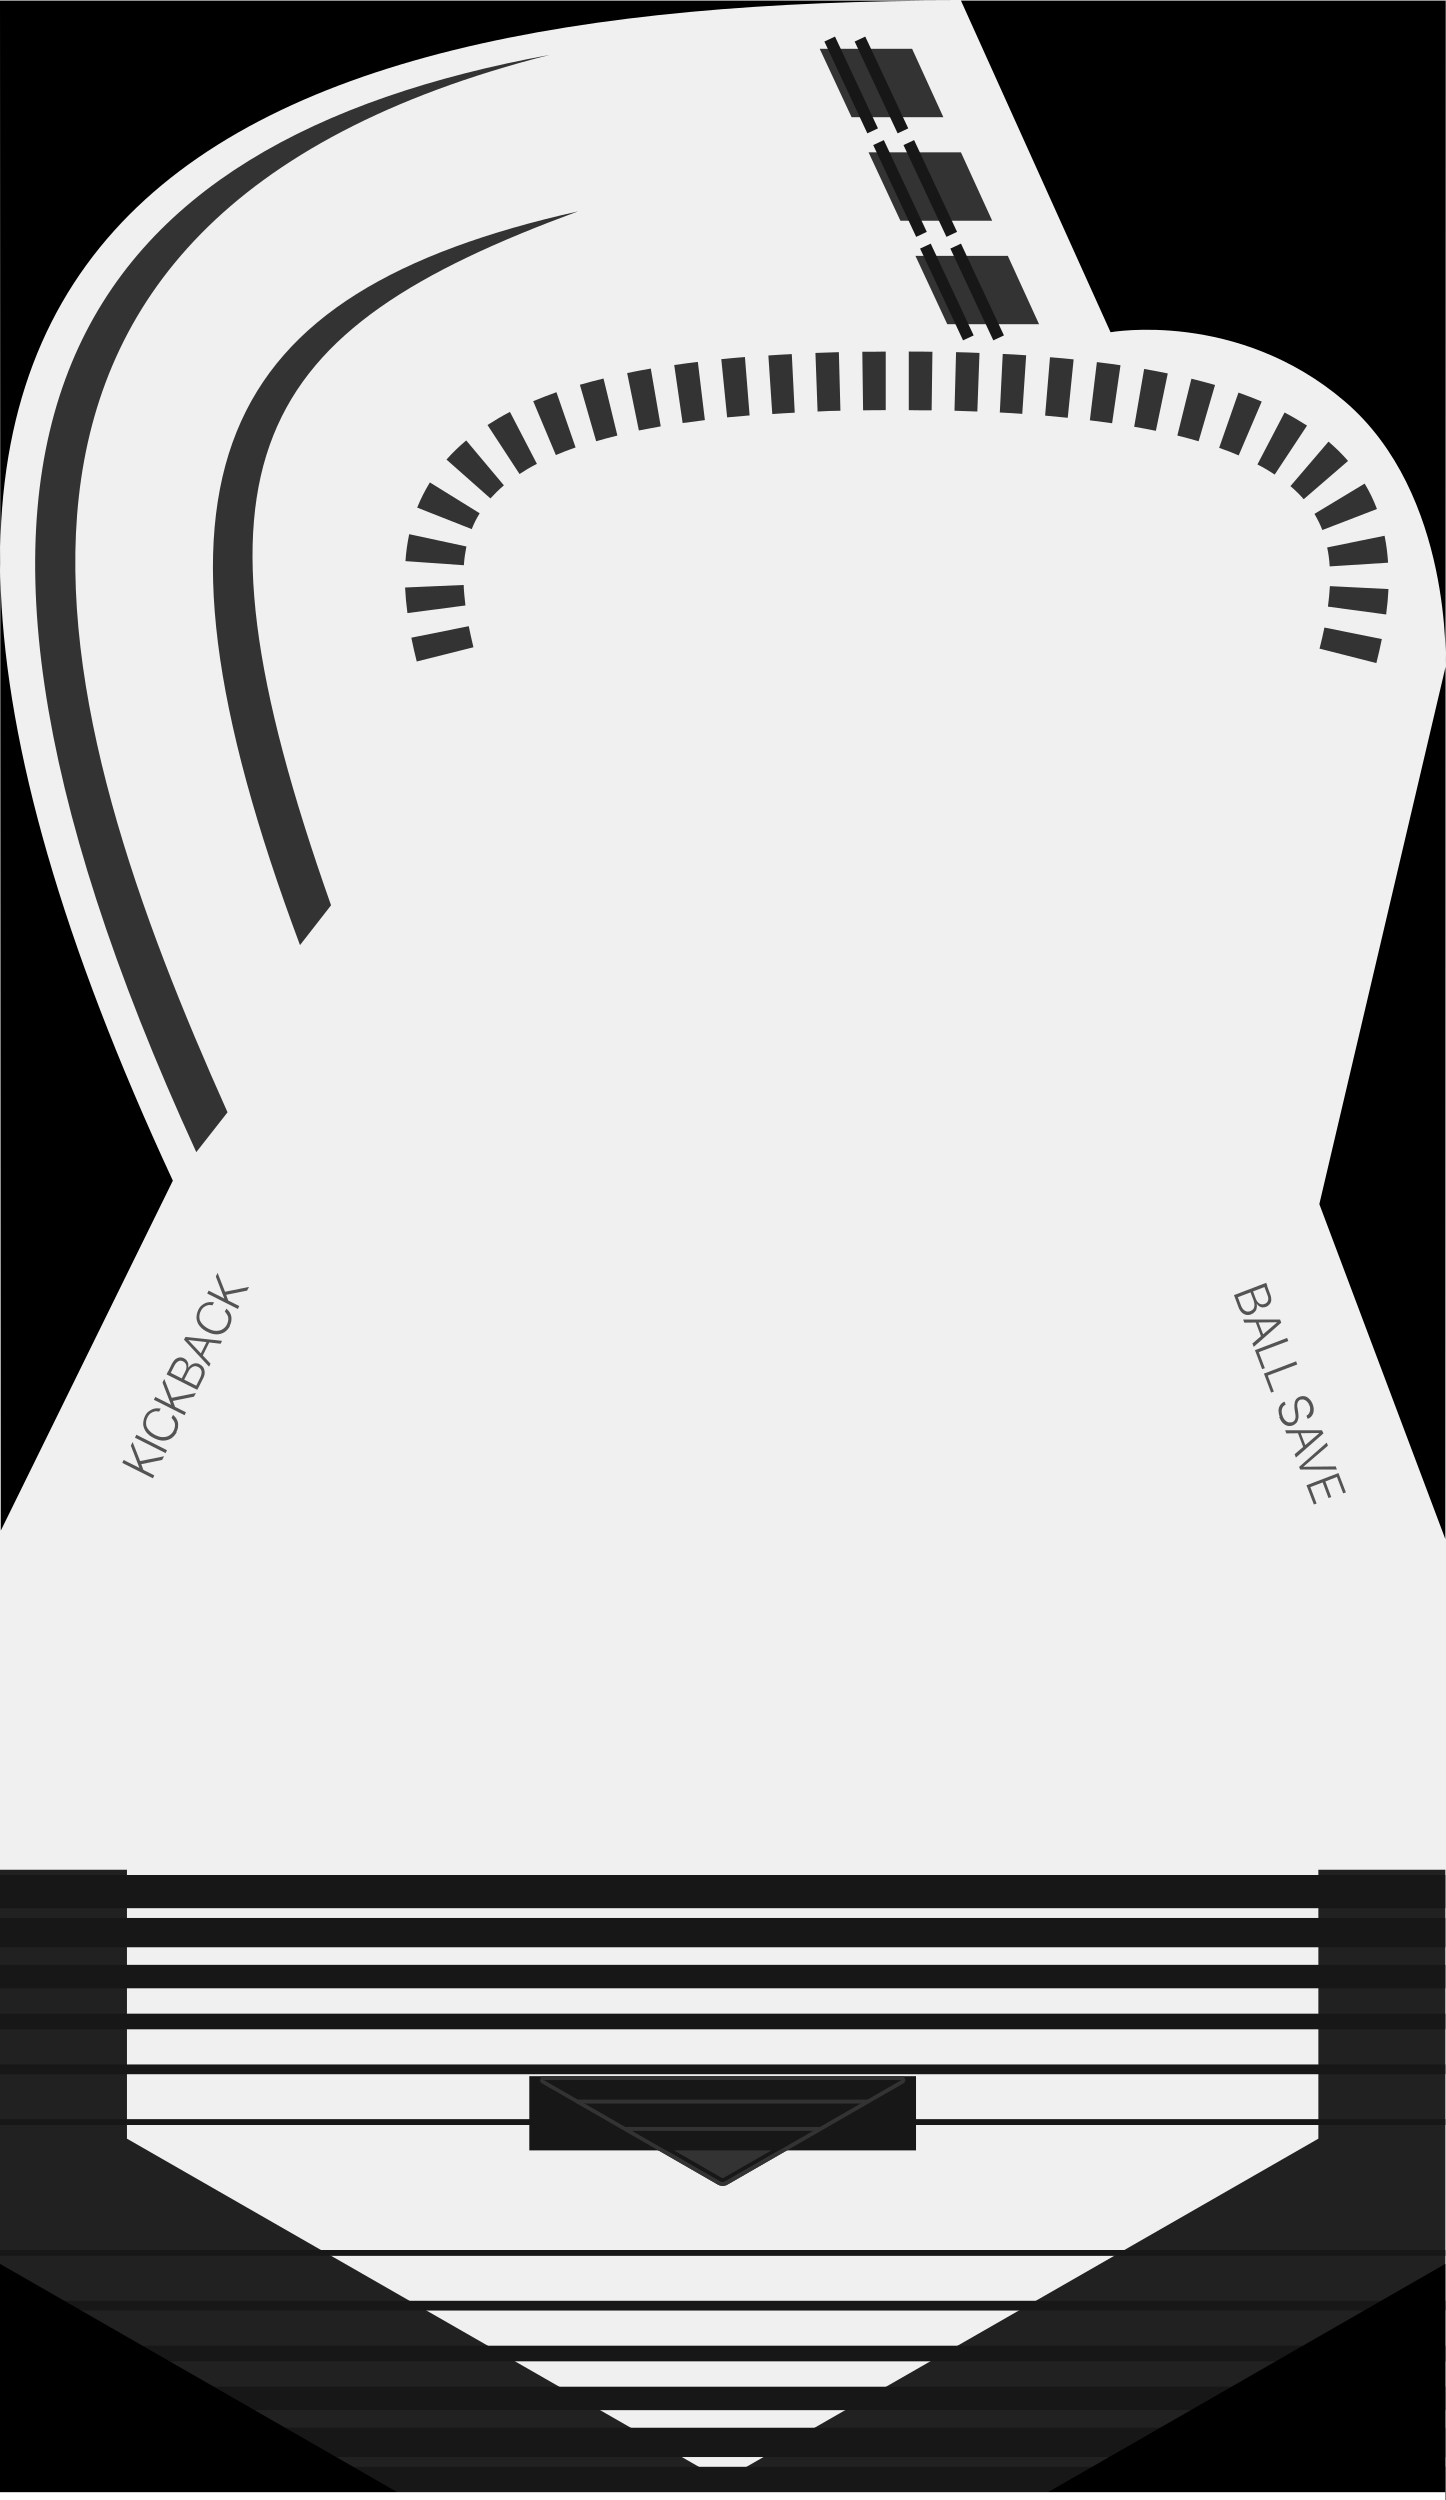
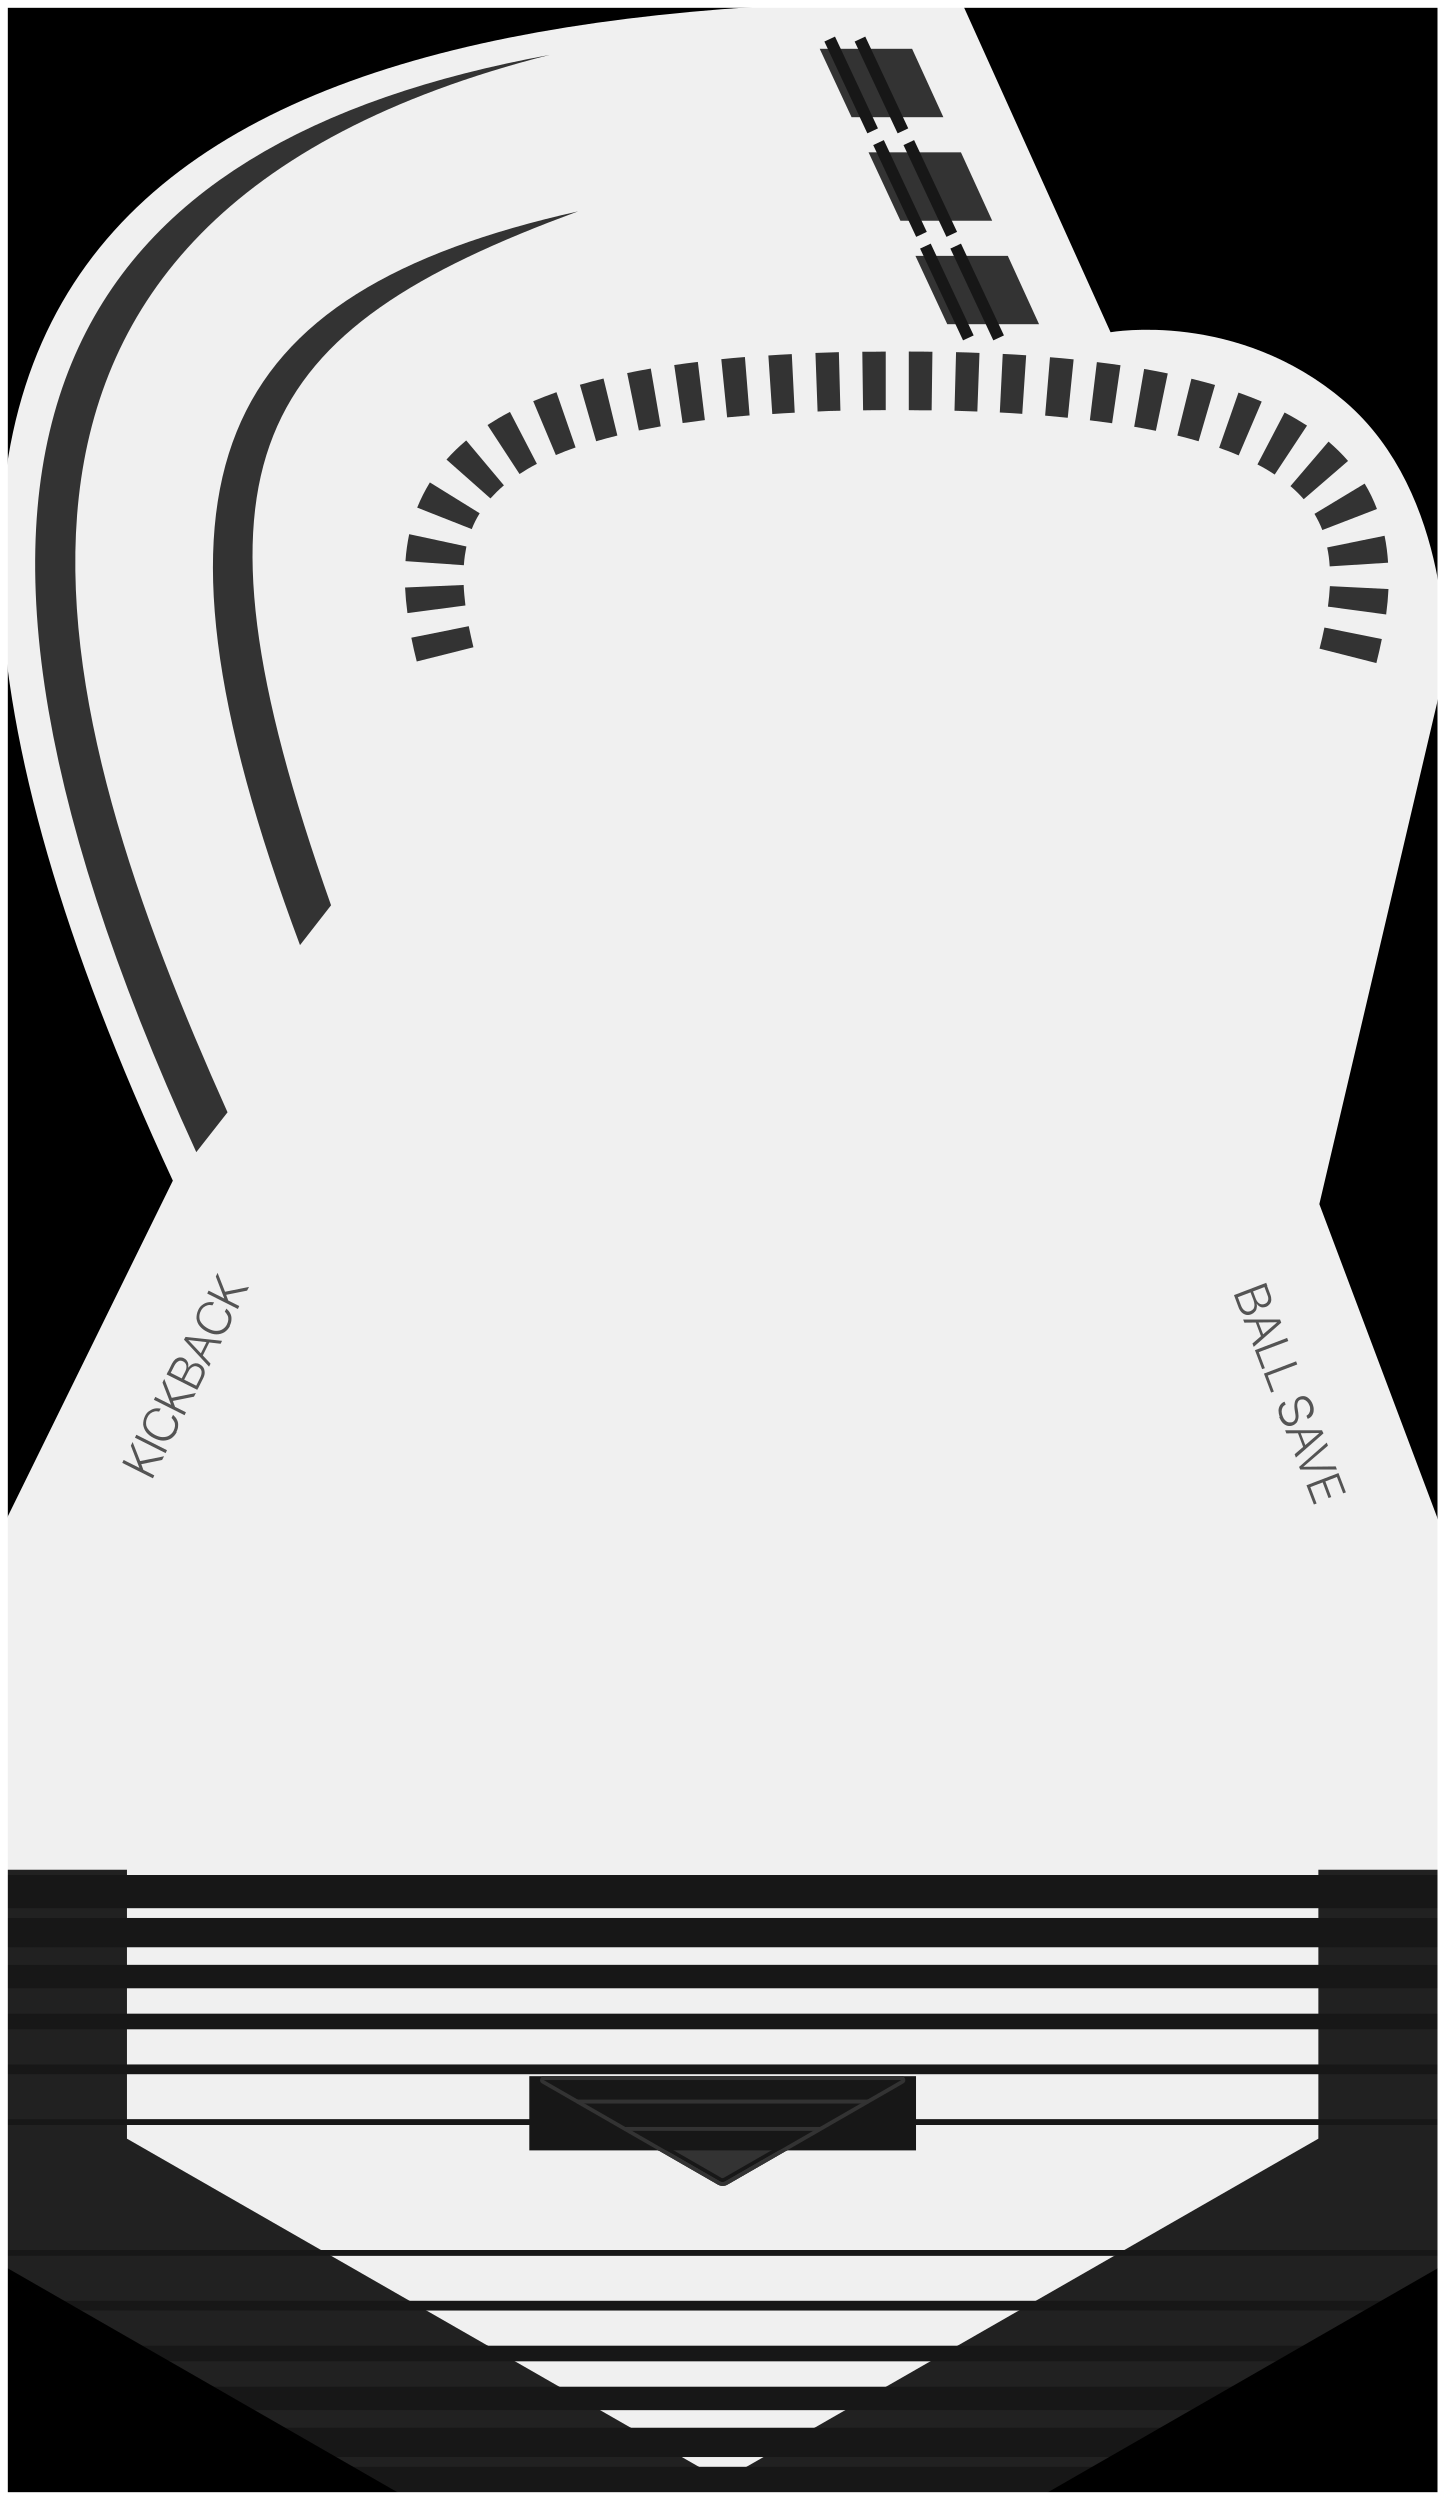
<svg xmlns="http://www.w3.org/2000/svg" id="table1_x5F_playfield" version="1.1" viewBox="0 0 740 1280">
  <defs>
    <style>
      .st0 {
        display: none;
      }

      .st0, .st1 {
        fill: #333;
      }

      .st2 {
        stroke: #fff;
        stroke-width: 8px;
      }

      .st2, .st3, .st4 {
        fill: none;
        stroke-miterlimit: 10;
      }

      .st5 {
        fill: #545454;
      }

      .st6 {
        fill: #171717;
      }

      .st3 {
        stroke: #333;
        stroke-linecap: round;
        stroke-width: 2px;
      }

      .st7 {
        fill: #212121;
      }

      .st4 {
        stroke: #171717;
        stroke-width: 6px;
      }
    </style>
  </defs>
  <g id="outhole">
    <polygon class="st7" points="675 957.3 675 1095 370 1270 65 1095 65 957.3 0 957.3 0 1280 740 1280 740 957.3 675 957.3" />
    <rect class="st6" y="960" width="740" height="17" />
    <rect class="st6" y="982" width="740" height="15" />
    <rect class="st6" y="1006" width="740" height="12" />
    <rect class="st6" y="1031" width="740" height="8" />
    <rect class="st6" y="1057" width="740" height="5" />
    <rect class="st6" y="1085" width="740" height="3" />
    <rect class="st6" y="1263" width="740" height="17" />
    <rect class="st6" y="1243" width="740" height="15" />
    <rect class="st6" y="1222" width="740" height="12" />
    <rect class="st6" y="1201" width="740" height="8" />
    <rect class="st6" y="1178" width="740" height="5" />
    <rect class="st6" y="1152" width="740" height="3" />
  </g>
-   <path d="M529.6,1280l210.4-120.9v120.9H0v-120.9l210.4,120.9h319.2ZM.5,783.5l88-179C-139.5,113.5,101.5.3,492,.3l76.6,169.8s64.9-11.6,119.9,35.4c55.5,47.4,51.6,136,51.6,136l-64.6,275,64.5,171.5.2-787.7H0l.4,783.2h.1Z" />
-   <line class="st2" y1="1280" x2="740" y2="1280" />
+   <path d="M529.6,1280l210.4-120.9v120.9H0v-120.9l210.4,120.9h319.2ZM.5,783.5l88-179C-139.5,113.5,101.5.3,492,.3l76.6,169.8s64.9-11.6,119.9,35.4c55.5,47.4,51.6,136,51.6,136l-64.6,275,64.5,171.5.2-787.7H0l.4,783.2h0Z" />
  <g>
    <path class="st5" d="M631.8,663.1l16.5-6.3.6,1.6-16.5,6.3-.6-1.6ZM632.1,663.9l1.4-.5,1.8,4.8c.5,1.4,1.2,2.4,2.1,2.9.8.5,1.7.6,2.8.2h0c.7-.3,1.2-.7,1.6-1.2.3-.5.5-1.2.5-1.9s-.2-1.6-.5-2.5l-1.8-4.7,1.3-.5,1.6,4.3c.5,1.3,1.1,2.1,1.9,2.6.8.5,1.7.6,2.7.2h0c.9-.3,1.5-.9,1.7-1.7.3-.8.2-1.8-.3-2.9l-1.8-4.8,1.4-.5,1.9,5.1c.4,1,.5,1.9.5,2.7s-.3,1.6-.8,2.2c-.5.6-1.1,1.1-1.9,1.4h0c-.6.2-1.2.3-1.8.3s-1.2-.3-1.7-.6-1-.8-1.3-1.4h0c.2.8.2,1.6,0,2.3,0,.7-.4,1.4-.9,1.9-.5.6-1.1,1-1.8,1.3h0c-.9.4-1.8.5-2.7.3-.8-.2-1.6-.6-2.3-1.3s-1.3-1.7-1.7-2.9l-1.9-5.1h0Z" />
-     <path class="st5" d="M636.6,675.6h18.8l.4,1.1-1.9.7-.2-.4-16.6.2-.6-1.6h.1ZM641.2,687.9l12.6-10.8,1.9-.7.3.8-14.1,12.4-.6-1.6h-.1v-.1ZM642.6,676.4h1.5l2.9,7.5-1.1,1-3.2-8.5h-.1Z" />
-     <path class="st5" d="M642.5,691.3l16.5-6.3.6,1.6-15.1,5.7,3.1,8.2-1.4.5-3.7-9.8h0v.1Z" />
-     <path class="st5" d="M647.1,703.3l16.5-6.3.6,1.6-15.1,5.7,3.1,8.2-1.4.5-3.7-9.8h0v.1Z" />
+     <path class="st5" d="M636.6,675.6h18.8l.4,1.1-1.9.7-.2-.4-16.6.2-.6-1.6h0ZM641.2,687.9l12.6-10.8,1.9-.7.3.8-14.1,12.4-.6-1.6h0q0,0,0-.1ZM642.6,676.4h1.5l2.9,7.5-1.1,1-3.2-8.5h-.1Z" />
+     <path class="st5" d="M642.5,691.3l16.5-6.3.6,1.6-15.1,5.7,3.1,8.2-1.4.5-3.7-9.8h0q0,0,0,0Z" />
+     <path class="st5" d="M647.1,703.3l16.5-6.3.6,1.6-15.1,5.7,3.1,8.2-1.4.5-3.7-9.8h0q0,0,0,0Z" />
    <path class="st5" d="M655.2,725.5c-.4-1.2-.6-2.3-.6-3.3s.3-1.9.8-2.7,1.2-1.4,2.1-1.8h.2l.6,1.5h-.2c-.6.4-1.1.8-1.4,1.4-.3.6-.5,1.2-.5,2s.2,1.6.5,2.4c.3.9.7,1.6,1.2,2.1s1,.9,1.7,1.1c.6.2,1.2,0,1.9,0h0c.8-.3,1.3-.8,1.6-1.6.3-.7.3-1.8,0-3.2l-.3-2c-.2-1.7,0-3.1.3-4.1.4-1,1.2-1.8,2.4-2.2h0c.9-.3,1.7-.4,2.6-.2.9.2,1.6.7,2.3,1.4s1.3,1.6,1.7,2.7c.4,1.1.6,2.1.5,3.1,0,1-.3,1.8-.8,2.6s-1.2,1.3-2.1,1.7h-.2l-.6-1.5h0c.6-.4,1.1-.8,1.4-1.4.3-.5.5-1.2.5-1.8s0-1.4-.4-2.2c-.3-.8-.7-1.4-1.2-1.9s-1-.8-1.6-1-1.2,0-1.7,0h0c-.8.3-1.3.8-1.5,1.6-.3.7-.3,1.8,0,3.1l.3,2c.2,1.2.2,2.3,0,3.1s-.4,1.5-.9,2.1c-.5.5-1.1,1-1.9,1.3h0c-.9.4-1.9.4-2.7.2-.9-.2-1.7-.7-2.4-1.4s-1.3-1.7-1.8-2.9h0v-.2h.2Z" />
-     <path class="st5" d="M658.1,732.3h18.8l.4,1.1-1.9.7-.2-.4-16.6.2-.6-1.6h.1ZM662.8,744.6l12.6-10.8,1.9-.7.3.8-14.1,12.4-.6-1.6h-.1v-.1ZM664.2,733.1h1.5l2.9,7.5-1.1,1-3.2-8.5h-.1Z" />
+     <path class="st5" d="M658.1,732.3h18.8l.4,1.1-1.9.7-.2-.4-16.6.2-.6-1.6h0ZM662.8,744.6l12.6-10.8,1.9-.7.3.8-14.1,12.4-.6-1.6h0q0,0,0-.1ZM664.2,733.1h1.5l2.9,7.5-1.1,1-3.2-8.5h-.1Z" />
    <path class="st5" d="M665.2,751l14.1-12.4.6,1.6-12.6,10.8h0l16.6-.2.6,1.6h-18.8l-.6-1.4h.1Z" />
-     <path class="st5" d="M668.8,760.5l16.5-6.3,3.8,9.9-1.4.5-3.2-8.4-5.9,2.3,3,8-1.4.5-3-8-6.3,2.4,3.2,8.4-1.4.5-3.8-9.9h0l-.1.1Z" />
+     <path class="st5" d="M668.8,760.5l16.5-6.3,3.8,9.9-1.4.5-3.2-8.4-5.9,2.3,3,8-1.4.5-3-8-6.3,2.4,3.2,8.4-1.4.5-3.8-9.9h0q0,0,0,0Z" />
  </g>
  <g>
    <path class="st5" d="M78.3,756.9l-15.7-7.9.7-1.5,15.7,7.9-.7,1.5ZM73.5,752.8l-2.1-1v-.2l-4.4-11.4.9-1.9,3.9,9.9h0l1.7,4.6h0ZM83,747.5l-10.9,2.2-.5-1.6,12.4-2.5-1,1.9h0Z" />
    <path class="st5" d="M84.8,744l-15.7-7.9.7-1.5,15.7,7.9-.7,1.5Z" />
    <path class="st5" d="M90.5,733.2c-.7,1.4-1.7,2.5-2.9,3.3-1.2.7-2.6,1.1-4.1,1.1s-3.1-.5-4.7-1.3h0c-1.7-.8-2.9-1.8-3.9-3-.9-1.2-1.4-2.5-1.6-3.9,0-1.4.2-2.8.9-4.3.5-1.1,1.2-2,2.1-2.6s1.8-1.1,2.8-1.3,2.1-.2,3.2,0h0l-.8,1.5h-.2c-.8-.2-1.6-.2-2.3,0-.7.2-1.4.5-2,1s-1.1,1.1-1.5,2c-.6,1.1-.8,2.3-.7,3.4,0,1.1.6,2.2,1.4,3.1.8,1,1.9,1.8,3.2,2.5h0c1.4.7,2.7,1.1,3.9,1.1s2.4-.2,3.3-.8,1.8-1.4,2.3-2.5c.4-.8.6-1.6.7-2.4,0-.8,0-1.5-.4-2.2s-.8-1.4-1.4-1.9h0l.8-1.6h0c.9.8,1.6,1.6,2,2.5.5.9.7,2,.6,3,0,1.1-.3,2.2-.9,3.3h.2Z" />
    <path class="st5" d="M94.5,724.6l-15.7-7.9.7-1.5,15.7,7.9-.7,1.5ZM89.7,720.5l-2.1-1v-.2l-4.4-11.4.9-1.9,3.9,9.9h0l1.7,4.6h0ZM99.3,715.1l-10.9,2.2-.5-1.6,12.4-2.5-1,1.9h0Z" />
    <path class="st5" d="M101,711.6l-15.7-7.9.7-1.5,15.7,7.9-.7,1.5ZM101.4,710.9l-1.3-.7,2.3-4.6c.7-1.4.9-2.5.8-3.5-.2-1-.8-1.7-1.7-2.2h0c-.7-.3-1.3-.5-1.9-.4s-1.2.4-1.8.9c-.6.5-1.1,1.2-1.5,2.1l-2.3,4.5-1.3-.6,2.1-4.1c.6-1.2.8-2.3.6-3.2-.2-.9-.7-1.6-1.7-2.1h0c-.9-.4-1.7-.5-2.4,0-.8.4-1.4,1.1-2,2.2l-2.3,4.5-1.3-.7,2.4-4.9c.5-.9,1-1.6,1.7-2.2.7-.5,1.4-.8,2.2-.9.8,0,1.5,0,2.3.5h0c.6.3,1.1.7,1.4,1.2.4.5.6,1.1.7,1.7v1.9h0c.5-.7,1-1.2,1.6-1.6s1.3-.6,2-.7c.7,0,1.4,0,2.2.5h0c.9.5,1.6,1.1,2,1.8s.6,1.6.6,2.6-.4,2.1-1,3.2l-2.4,4.8h0Z" />
-     <path class="st5" d="M107,699.7l-12.8-13.8.6-1.1,1.8.9-.2.4,11.4,12.1-.8,1.6h0v-.1ZM112.9,688l-16.5-1.9-1.8-.9.4-.7,18.7,2-.8,1.6h0v-.1ZM103.5,694.7l-1-1.1,3.6-7.2h1.5l-4.1,8.3Z" />
+     <path class="st5" d="M107,699.7l-12.8-13.8.6-1.1,1.8.9-.2.4,11.4,12.1-.8,1.6h0ZM112.9,688l-16.5-1.9-1.8-.9.4-.7,18.7,2-.8,1.6h0q0,0,0,0ZM103.5,694.7l-1-1.1,3.6-7.2h1.5l-4.1,8.3Z" />
    <path class="st5" d="M117.8,678.8c-.7,1.4-1.7,2.5-2.9,3.3-1.2.7-2.6,1.1-4.1,1.1s-3.1-.5-4.7-1.3h0c-1.7-.8-2.9-1.8-3.9-3s-1.4-2.5-1.6-3.9c0-1.4.2-2.8.9-4.3.5-1.1,1.2-2,2.1-2.6.9-.7,1.8-1.1,2.8-1.3s2.1-.2,3.2,0h0l-.8,1.5h-.2c-.8-.2-1.6-.2-2.3,0-.7.2-1.4.5-2,1s-1.1,1.1-1.5,2c-.6,1.1-.8,2.3-.7,3.4,0,1.1.6,2.2,1.4,3.1.8,1,1.9,1.8,3.2,2.5h0c1.4.7,2.7,1.1,3.9,1.1s2.4-.2,3.3-.8c1-.6,1.8-1.4,2.3-2.5.4-.8.6-1.6.7-2.4,0-.8,0-1.5-.4-2.2s-.8-1.4-1.4-1.9h0l.8-1.6h0c.9.8,1.6,1.6,2,2.5.5.9.7,2,.6,3,0,1.1-.3,2.2-.9,3.3h.2Z" />
    <path class="st5" d="M121.8,670.2l-15.7-7.9.7-1.5,15.7,7.9-.7,1.5ZM117,666.2l-2.1-1v-.2l-4.4-11.4.9-1.9,3.9,9.9h0l1.7,4.6h0ZM126.5,660.8l-10.9,2.2-.5-1.6,12.4-2.5-1,1.9h0Z" />
  </g>
-   <path id="orbit_x5F_outer_x5F_deco_x5F_" class="st0" d="M157.5,50.2c-3.7,1.6-7.4,3.2-11,4.9l3.8,8.2,10.6-5.1-3.4-8h0ZM135.8,60.4c-3.6,1.8-7.1,3.7-10.6,5.6l4.7,8.4,10.1-5.8-4.2-8.3h0v.1ZM114.8,72c-3.4,2.1-6.8,4.2-10.1,6.4l5.7,8.5,9.6-6.5-5.2-8.5h0v.1ZM94.9,85.4c-3.2,2.4-6.4,4.8-9.5,7.3l6.8,8.5,8.9-7.2-6.2-8.5h0v-.1ZM76.2,100.4c-3,2.7-5.9,5.4-8.7,8.2l8.1,8.2,8.1-8-7.4-8.3h0l-.1-.1ZM59.2,117.3c-2.7,3-5.3,6-7.8,9.1l9.4,7.6,7.2-8.8-8.7-7.9h-.1ZM44,135.9c-2.3,3.2-4.6,6.5-6.8,9.9l10.7,6.9,6.1-9.5-10-7.3h0ZM31.1,156.1c-2,3.5-3.8,7-5.6,10.6l11.9,5.9,5-10.1s-11.3-6.4-11.3-6.4ZM20.5,177.6c-1.6,3.7-3,7.4-4.4,11.2l13.1,4.8,3.9-10.6-12.5-5.4h-.1ZM12.2,200.2c-1.2,3.8-2.3,7.6-3.3,11.5l14.1,3.6,2.8-11-13.6-4.2h0v.1ZM6.2,223.4c-.8,3.9-1.5,7.8-2.2,11.8l15,2.4,1.8-11.2s-14.6-3-14.6-3ZM2.4,247.1c-.5,3.9-.9,7.9-1.2,11.9l15.7,1.3.8-11.4-15.4-1.8h.1ZM16.5,271.7l-16.1-.7c-.2,4-.3,8-.3,12l16.4.2v-11.5ZM16.9,294.6l-16.7.4c0,3.9.2,7.9.5,12l17-.9-.7-11.5h-.1ZM18.7,317.6l-17.3,1.4c.3,3.9.7,7.9,1.1,11.9l17.5-1.9-1.4-11.5h0l.1.1ZM21.7,340.5l-17.8,2.3c.5,3.9,1.1,7.9,1.7,11.9l18-2.8-2-11.4h.1ZM25.9,363.3l-18.3,3.2c.7,3.9,1.4,7.8,2.2,11.8l18.5-3.7-2.5-11.4h.1v.1ZM31,386l-18.7,4.1c.8,3.9,1.7,7.8,2.7,11.7l19-4.5-2.9-11.3h-.1ZM37,408.6l-19.2,4.9c1,3.8,2,7.7,3,11.6l19.4-5.2-3.3-11.2h.1v-.1ZM43.7,431l-19.6,5.6c1.1,3.8,2.2,7.6,3.4,11.5l19.8-6-3.6-11.1ZM51.1,453.2l-20,6.4c1.2,3.8,2.4,7.6,3.7,11.4l20.2-6.7-3.9-11.1h0ZM59,475.3l-20.4,7.1c1.3,3.7,2.6,7.5,4,11.3l20.6-7.4s-4.2-11-4.2-11ZM67.5,497.2l-20.8,7.7c1.4,3.7,2.8,7.5,4.2,11.2l21-8.1-4.4-10.9h0v.1ZM76.5,519l-21.2,8.4c1.4,3.7,2.9,7.4,4.4,11.2l21.5-8.7-4.7-10.8h0v-.1ZM86,540.6l-21.7,9c1.5,3.7,3.1,7.4,4.7,11.1l21.9-9.3-4.9-10.8ZM95.8,562l-22.1,9.6c1.6,3.6,3.2,7.3,4.8,11l22.3-9.9-5-10.7h0ZM106,583.4l-22.5,10.2c1.6,3.6,3.3,7.2,5,10.9l22.7-10.5-5.2-10.6h0ZM179.8,41.4l2.8,7.6-10.9,4.4-3.1-7.8,11.2-4.2ZM202.6,33.8l2.2,7.2-11.2,3.9-2.5-7.4,11.4-3.6h.1v-.1ZM225.7,27.3l1.7,6.7-11.4,3.4-1.9-6.9,11.6-3.1h0v-.1ZM249,21.7l1.3,6.1-11.5,2.9-1.5-6.4,11.7-2.7h0v.1ZM272.6,17l1,5.6-11.6,2.5-1.2-5.8,11.8-2.3h0Z" />
-   <path id="orbit_x5F_inner_x5F_deco_x5F_outline" class="st0" d="M131.1,167.7h0l-7.6,9h0c0,.1,10.1,7.9,10.1,7.9,2.1-3,4.4-5.9,6.8-8.7l-9.1-8.3h-.2v.1ZM148.6,151.2l-9,7.9,8.1,8.7c2.6-2.7,5.3-5.2,8.1-7.7l-7.2-8.9h0ZM168.1,137.3l-10,6.7,6.4,8.9c3-2.3,6.1-4.5,9.2-6.7l-5.6-8.9h0ZM189,125.5h0l-10.5,5.5h0l4.9,8.8c3.3-2,6.6-3.9,10-5.8l-4.3-8.7v.2h-.1ZM210.9,115.7h-.3l-10.7,4.6,3.8,8.4c3.5-1.7,7-3.4,10.6-5l-3.3-8.2h-.1v.2ZM233.4,107.4h0l-11.2,4,2.9,7.9,11-4.3-2.5-7.5h-.2v-.1ZM256.3,100.3c-.2,0-.4,0-.6.2l-10.4,3.1h-.5l2.2,7.2,11.2-3.8-1.9-6.8h0v.1ZM279.5,94.3h0l-11,2.7h-.6l1.7,6.4,11.4-3.3-1.4-6h-.1v.2ZM116.4,186.6c-2.2,3.3-4.2,6.8-6.1,10.3l12,6.5c1.6-3.3,3.3-6.5,5.2-9.6l-11-7.2h-.1ZM105,207.7c-1.6,3.6-3,7.3-4.4,11.2l13.7,4.8c1.1-3.5,2.2-6.9,3.6-10.3,0,0-12.9-5.7-12.9-5.7ZM97.1,230.3c-1,3.8-1.9,7.7-2.7,11.7l15.1,3c.6-3.6,1.3-7.2,2.1-10.8l-14.4-3.9h-.1ZM92.4,253.8c-.5,3.9-1,7.9-1.3,11.9l16.2,1.3c.2-3.7.4-7.4.7-11.1l-15.7-2.1h.1ZM107.2,278.2l-16.7-.5v12l17.1-.3c-.2-3.8-.3-7.5-.4-11.2ZM108.3,300.8l-17.5,1c.2,3.9.5,7.9.9,12l17.9-1.6c-.5-3.8-.9-7.5-1.3-11.3h0v-.1ZM111.3,323.4l-18.3,2.3c.5,3.9,1,7.9,1.7,11.9l18.7-2.8-2-11.3h0l-.1-.1ZM115.6,346l-19,3.4c.7,3.9,1.4,7.8,2.2,11.8l19.4-3.9-2.6-11.3ZM121,368.5l-19.7,4.4c.9,3.8,1.8,7.7,2.8,11.7l20-4.9s-3.1-11.2-3.1-11.2ZM127.4,390.8l-20.4,5.4c1,3.8,2.1,7.7,3.2,11.6l20.7-5.8-3.5-11.1h0v-.1ZM134.6,413.1l-21,6.2c1.1,3.8,2.3,7.6,3.5,11.5l21.4-6.7-3.8-11.1h0l-.1.1ZM142.4,435.2l-21.7,7.1c1.2,3.8,2.5,7.5,3.8,11.4l22-7.4-4.1-11h0v-.1ZM150.7,457.2l-22.4,7.8c1.3,3.7,2.6,7.5,4,11.3l22.7-8.2-4.4-10.9h.1ZM159.5,479l-23,8.5c1.4,3.7,2.8,7.5,4.2,11.2l23.4-8.9-4.6-10.9h0v.1Z" />
-   <path id="loop_x5F_deco_x5F_outline" class="st1" d="M704.7,339.5l-29.1-7.4c1-3.8,1.8-7.4,2.5-10.8l29.4,5.9c-.8,3.9-1.7,8-2.8,12.3h0ZM213.4,338.8c-1.1-4.2-2-8.4-2.8-12.3l29.4-5.9c.7,3.4,1.5,7.1,2.4,10.8l-29.1,7.3h.1v.1ZM709.6,314.6l-29.7-4c.5-3.6.8-7.2,1-10.5l30,1.5c-.2,4.2-.6,8.6-1.2,13.1h0l-.1-.1ZM208.6,313.9c-.6-4.5-1-8.9-1.2-13.1l30-1.3c.1,3.3.5,6.8.9,10.5l-29.7,3.9ZM680.8,290c-.2-3.4-.6-6.6-1.3-9.7l29.4-6c.9,4.4,1.5,9,1.8,13.8l-29.9,1.9h0ZM237.5,289.4l-29.9-2.1c.3-4.8,1-9.4,1.9-13.8l29.3,6.3c-.6,3-1.1,6.3-1.3,9.6ZM677,271.3c-1.1-2.9-2.5-5.6-4-8.2l25.7-15.5c2.5,4.1,4.6,8.5,6.3,13l-28,10.8h0v-.1ZM241.5,270.9l-27.9-11c1.8-4.5,4-8.8,6.5-12.9l25.5,15.8c-1.6,2.6-3,5.3-4.1,8.2h0v-.1ZM667.5,255.6c-2-2.3-4.3-4.6-6.8-6.7l19.5-22.8c3.6,3.1,7,6.4,10,9.9l-22.7,19.6ZM251.1,255.2l-22.5-19.9c3-3.4,6.4-6.7,10.1-9.8l19.3,23c-2.5,2.1-4.8,4.4-6.9,6.7ZM652.7,243c-2.7-1.8-5.7-3.6-8.9-5.2l13.9-26.6c4,2.1,7.9,4.4,11.5,6.7l-16.5,25h0v.1ZM266,242.7l-16.4-25.1c3.6-2.3,7.4-4.6,11.5-6.7l13.8,26.6c-3.2,1.6-6.2,3.4-8.9,5.2ZM634.3,233.2c-3.2-1.4-6.6-2.7-10.1-3.9l9.9-28.3c4.1,1.5,8.2,3,11.9,4.6l-11.8,27.6h.1ZM284.6,233l-11.6-27.6c3.8-1.6,7.8-3.1,11.9-4.6l9.8,28.3c-3.5,1.2-6.9,2.5-10.1,3.9h0ZM613.6,225.9c-3.4-1-7.1-2-10.8-2.9l7.2-29.1c4.1,1,8.2,2.1,12.1,3.2l-8.4,28.8h-.1ZM305.2,225.8l-8.3-28.8c3.9-1.1,7.9-2.2,12.1-3.2l7.1,29.2c-3.7.9-7.4,1.9-10.8,2.9h-.1v-.1ZM591.9,220.6c-3.6-.7-7.4-1.5-11.2-2.1l5.1-29.6c4.1.7,8.2,1.5,12.1,2.3l-6.1,29.4h.1ZM327.1,220.4l-6-29.4c3.9-.8,8-1.6,12.1-2.3l5.1,29.6c-3.8.7-7.6,1.4-11.2,2.1h0ZM569.4,216.7c-3.7-.5-7.5-1-11.4-1.5l3.6-29.8c4.1.5,8.2,1,12.1,1.6l-4.3,29.7h0ZM349.5,216.6l-4.3-29.7c3.9-.6,8-1.1,12.1-1.6l3.6,29.8c-3.9.5-7.7,1-11.4,1.5h0ZM546.6,213.9c-3.7-.4-7.6-.7-11.5-1.1l2.5-29.9c4.1.3,8.1.7,12.1,1.1l-3,29.8h0l-.1.1ZM372.3,213.8l-3-29.9c3.9-.4,8-.8,12.1-1.1l2.4,29.9c-3.9.3-7.8.7-11.5,1h0v.1ZM523.5,211.9c-3.8-.3-7.7-.5-11.6-.7l1.5-30c4.1.2,8.1.4,12,.7l-2,29.9h0l.1.1ZM395.4,211.9l-2-29.9c3.9-.3,8-.5,12-.7l1.5,30c-3.9.2-7.8.4-11.6.7h.1v-.1ZM500.3,210.7c-3.8-.1-7.7-.3-11.6-.4l.8-30c4.1.1,8.1.2,12,.4l-1.1,30h-.1ZM418.6,210.7l-1.1-30c3.9-.1,8-.3,12-.4l.8,30c-3.9,0-7.8.2-11.6.4h-.1ZM477,210.1c-3.8,0-7.7,0-11.7-.1v-30c4.2,0,8.2,0,12.1.1l-.4,30ZM441.9,210.1l-.4-30c3.9,0,7.9,0,12-.1v30c-3.8,0-7.7,0-11.6.1Z" />
+   <path id="orbit_x5F_outer_x5F_deco_x5F_" class="st0" d="M157.5,50.2c-3.7,1.6-7.4,3.2-11,4.9l3.8,8.2,10.6-5.1-3.4-8h0ZM135.8,60.4c-3.6,1.8-7.1,3.7-10.6,5.6l4.7,8.4,10.1-5.8-4.2-8.3h0q0,0,0,.1ZM114.8,72c-3.4,2.1-6.8,4.2-10.1,6.4l5.7,8.5,9.6-6.5-5.2-8.5h0ZM94.9,85.4c-3.2,2.4-6.4,4.8-9.5,7.3l6.8,8.5,8.9-7.2-6.2-8.5h0s0,0,0-.1ZM76.2,100.4c-3,2.7-5.9,5.4-8.7,8.2l8.1,8.2,8.1-8-7.4-8.3h0s0,0,0,0ZM59.2,117.3c-2.7,3-5.3,6-7.8,9.1l9.4,7.6,7.2-8.8-8.7-7.9s0,0,0,0ZM44,135.9c-2.3,3.2-4.6,6.5-6.8,9.9l10.7,6.9,6.1-9.5-10-7.3h0ZM31.1,156.1c-2,3.5-3.8,7-5.6,10.6l11.9,5.9,5-10.1s-11.3-6.4-11.3-6.4ZM20.5,177.6c-1.6,3.7-3,7.4-4.4,11.2l13.1,4.8,3.9-10.6-12.5-5.4h-.1ZM12.2,200.2c-1.2,3.8-2.3,7.6-3.3,11.5l14.1,3.6,2.8-11-13.6-4.2h0q0,.1,0,0ZM6.2,223.4c-.8,3.9-1.5,7.8-2.2,11.8l15,2.4,1.8-11.2s-14.6-3-14.6-3ZM2.4,247.1c-.5,3.9-.9,7.9-1.2,11.9l15.7,1.3.8-11.4-15.4-1.8h.1ZM16.5,271.7l-16.1-.7c-.2,4-.3,8-.3,12l16.4.2v-11.5ZM16.9,294.6l-16.7.4c0,3.9.2,7.9.5,12l17-.9-.7-11.5s-.1,0,0,0ZM18.7,317.6l-17.3,1.4c.3,3.9.7,7.9,1.1,11.9l17.5-1.9-1.4-11.5h0s.1.1,0,.1ZM21.7,340.5l-17.8,2.3c.5,3.9,1.1,7.9,1.7,11.9l18-2.8-2-11.4s.1,0,0,0ZM25.9,363.3l-18.3,3.2c.7,3.9,1.4,7.8,2.2,11.8l18.5-3.7-2.5-11.4h.1ZM31,386l-18.7,4.1c.8,3.9,1.7,7.8,2.7,11.7l19-4.5-2.9-11.3h-.1ZM37,408.6l-19.2,4.9c1,3.8,2,7.7,3,11.6l19.4-5.2-3.3-11.2h0q0-.1,0,0ZM43.7,431l-19.6,5.6c1.1,3.8,2.2,7.6,3.4,11.5l19.8-6-3.6-11.1ZM51.1,453.2l-20,6.4c1.2,3.8,2.4,7.6,3.7,11.4l20.2-6.7-3.9-11.1h0ZM59,475.3l-20.4,7.1c1.3,3.7,2.6,7.5,4,11.3l20.6-7.4s-4.2-11-4.2-11ZM67.5,497.2l-20.8,7.7c1.4,3.7,2.8,7.5,4.2,11.2l21-8.1-4.4-10.9h0q0,.1,0,0ZM76.5,519l-21.2,8.4c1.4,3.7,2.9,7.4,4.4,11.2l21.5-8.7-4.7-10.8h0ZM86,540.6l-21.7,9c1.5,3.7,3.1,7.4,4.7,11.1l21.9-9.3-4.9-10.8ZM95.8,562l-22.1,9.6c1.6,3.6,3.2,7.3,4.8,11l22.3-9.9-5-10.7h0ZM106,583.4l-22.5,10.2c1.6,3.6,3.3,7.2,5,10.9l22.7-10.5-5.2-10.6h0ZM179.8,41.4l2.8,7.6-10.9,4.4-3.1-7.8,11.2-4.2ZM202.6,33.8l2.2,7.2-11.2,3.9-2.5-7.4,11.4-3.6h.1ZM225.7,27.3l1.7,6.7-11.4,3.4-1.9-6.9,11.6-3.1h0q0-.1,0-.1ZM249,21.7l1.3,6.1-11.5,2.9-1.5-6.4,11.7-2.7h0ZM272.6,17l1,5.6-11.6,2.5-1.2-5.8,11.8-2.3h0Z" />
+   <path id="orbit_x5F_inner_x5F_deco_x5F_outline" class="st0" d="M131.1,167.7h0l-7.6,9h0c0,.1,10.1,7.9,10.1,7.9,2.1-3,4.4-5.9,6.8-8.7l-9.1-8.3h-.2ZM148.6,151.2l-9,7.9,8.1,8.7c2.6-2.7,5.3-5.2,8.1-7.7l-7.2-8.9h0ZM168.1,137.3l-10,6.7,6.4,8.9c3-2.3,6.1-4.5,9.2-6.7l-5.6-8.9h0ZM189,125.5h0l-10.5,5.5h0l4.9,8.8c3.3-2,6.6-3.9,10-5.8l-4.3-8.7v.2h-.1,0ZM210.9,115.7h-.3l-10.7,4.6,3.8,8.4c3.5-1.7,7-3.4,10.6-5l-3.3-8.2h-.1v.2ZM233.4,107.4h0l-11.2,4,2.9,7.9,11-4.3-2.5-7.5h-.2ZM256.3,100.3c-.2,0-.4,0-.6.2l-10.4,3.1h-.5l2.2,7.2,11.2-3.8-1.9-6.8h0ZM279.5,94.3h0l-11,2.7h-.6l1.7,6.4,11.4-3.3-1.4-6h-.1v.2ZM116.4,186.6c-2.2,3.3-4.2,6.8-6.1,10.3l12,6.5c1.6-3.3,3.3-6.5,5.2-9.6l-11-7.2h0ZM105,207.7c-1.6,3.6-3,7.3-4.4,11.2l13.7,4.8c1.1-3.5,2.2-6.9,3.6-10.3,0,0-12.9-5.7-12.9-5.7ZM97.1,230.3c-1,3.8-1.9,7.7-2.7,11.7l15.1,3c.6-3.6,1.3-7.2,2.1-10.8l-14.4-3.9h0ZM92.4,253.8c-.5,3.9-1,7.9-1.3,11.9l16.2,1.3c.2-3.7.4-7.4.7-11.1l-15.7-2.1h0ZM107.2,278.2l-16.7-.5v12l17.1-.3c-.2-3.8-.3-7.5-.4-11.2ZM108.3,300.8l-17.5,1c.2,3.9.5,7.9.9,12l17.9-1.6c-.5-3.8-.9-7.5-1.3-11.3h0ZM111.3,323.4l-18.3,2.3c.5,3.9,1,7.9,1.7,11.9l18.7-2.8-2-11.3h0s0-.1,0-.1ZM115.6,346l-19,3.4c.7,3.9,1.4,7.8,2.2,11.8l19.4-3.9-2.6-11.3ZM121,368.5l-19.7,4.4c.9,3.8,1.8,7.7,2.8,11.7l20-4.9s-3.1-11.2-3.1-11.2ZM127.4,390.8l-20.4,5.4c1,3.8,2.1,7.7,3.2,11.6l20.7-5.8-3.5-11.1h0s0-.1,0-.1ZM134.6,413.1l-21,6.2c1.1,3.8,2.3,7.6,3.5,11.5l21.4-6.7-3.8-11.1h-.1q0,.1,0,.1ZM142.4,435.2l-21.7,7.1c1.2,3.8,2.5,7.5,3.8,11.4l22-7.4-4.1-11h0ZM150.7,457.2l-22.4,7.8c1.3,3.7,2.6,7.5,4,11.3l22.7-8.2-4.4-10.9h.1,0ZM159.5,479l-23,8.5c1.4,3.7,2.8,7.5,4.2,11.2l23.4-8.9-4.6-10.9h0q0,.1,0,0Z" />
+   <path id="loop_x5F_deco_x5F_outline" class="st1" d="M704.7,339.5l-29.1-7.4c1-3.8,1.8-7.4,2.5-10.8l29.4,5.9c-.8,3.9-1.7,8-2.8,12.3h0ZM213.4,338.8c-1.1-4.2-2-8.4-2.8-12.3l29.4-5.9c.7,3.4,1.5,7.1,2.4,10.8l-29.1,7.3h.1q0,.1,0,.1ZM709.6,314.6l-29.7-4c.5-3.6.8-7.2,1-10.5l30,1.5c-.2,4.2-.6,8.6-1.2,13.1h0ZM208.6,313.9c-.6-4.5-1-8.9-1.2-13.1l30-1.3c.1,3.3.5,6.8.9,10.5l-29.7,3.9ZM680.8,290c-.2-3.4-.6-6.6-1.3-9.7l29.4-6c.9,4.4,1.5,9,1.8,13.8l-29.9,1.9h0ZM237.5,289.4l-29.9-2.1c.3-4.8,1-9.4,1.9-13.8l29.3,6.3c-.6,3-1.1,6.3-1.3,9.6ZM677,271.3c-1.1-2.9-2.5-5.6-4-8.2l25.7-15.5c2.5,4.1,4.6,8.5,6.3,13l-28,10.8h0q0-.1,0,0ZM241.5,270.9l-27.9-11c1.8-4.5,4-8.8,6.5-12.9l25.5,15.8c-1.6,2.6-3,5.3-4.1,8.2h0ZM667.5,255.6c-2-2.3-4.3-4.6-6.8-6.7l19.5-22.8c3.6,3.1,7,6.4,10,9.9l-22.7,19.6ZM251.1,255.2l-22.5-19.9c3-3.4,6.4-6.7,10.1-9.8l19.3,23c-2.5,2.1-4.8,4.4-6.9,6.7ZM652.7,243c-2.7-1.8-5.7-3.6-8.9-5.2l13.9-26.6c4,2.1,7.9,4.4,11.5,6.7l-16.5,25h0ZM266,242.7l-16.4-25.1c3.6-2.3,7.4-4.6,11.5-6.7l13.8,26.6c-3.2,1.6-6.2,3.4-8.9,5.2ZM634.3,233.2c-3.2-1.4-6.6-2.7-10.1-3.9l9.9-28.3c4.1,1.5,8.2,3,11.9,4.6l-11.8,27.6h0,0ZM284.6,233l-11.6-27.6c3.8-1.6,7.8-3.1,11.9-4.6l9.8,28.3c-3.5,1.2-6.9,2.5-10.1,3.9h0ZM613.6,225.9c-3.4-1-7.1-2-10.8-2.9l7.2-29.1c4.1,1,8.2,2.1,12.1,3.2l-8.4,28.8h0ZM305.2,225.8l-8.3-28.8c3.9-1.1,7.9-2.2,12.1-3.2l7.1,29.2c-3.7.9-7.4,1.9-10.8,2.9h-.1q0-.1,0,0ZM591.9,220.6c-3.6-.7-7.4-1.5-11.2-2.1l5.1-29.6c4.1.7,8.2,1.5,12.1,2.3l-6.1,29.4h.1ZM327.1,220.4l-6-29.4c3.9-.8,8-1.6,12.1-2.3l5.1,29.6c-3.8.7-7.6,1.4-11.2,2.1h0ZM569.4,216.7c-3.7-.5-7.5-1-11.4-1.5l3.6-29.8c4.1.5,8.2,1,12.1,1.6l-4.3,29.7h0ZM349.5,216.6l-4.3-29.7c3.9-.6,8-1.1,12.1-1.6l3.6,29.8c-3.9.5-7.7,1-11.4,1.5h0ZM546.6,213.9c-3.7-.4-7.6-.7-11.5-1.1l2.5-29.9c4.1.3,8.1.7,12.1,1.1l-3,29.8h0q0,.1,0,0ZM372.3,213.8l-3-29.9c3.9-.4,8-.8,12.1-1.1l2.4,29.9c-3.9.3-7.8.7-11.5,1h0ZM523.5,211.9c-3.8-.3-7.7-.5-11.6-.7l1.5-30c4.1.2,8.1.4,12,.7l-2,29.9h0ZM395.4,211.9l-2-29.9c3.9-.3,8-.5,12-.7l1.5,30c-3.9.2-7.8.4-11.6.7h.1ZM500.3,210.7c-3.8-.1-7.7-.3-11.6-.4l.8-30c4.1.1,8.1.2,12,.4l-1.1,30h-.1,0ZM418.6,210.7l-1.1-30c3.9-.1,8-.3,12-.4l.8,30c-3.9,0-7.8.2-11.6.4h-.1,0ZM477,210.1c-3.8,0-7.7,0-11.7-.1v-30c4.2,0,8.2,0,12.1.1l-.4,30ZM441.9,210.1l-.4-30c3.9,0,7.9,0,12-.1v30c-3.8,0-7.7,0-11.6.1Z" />
  <path id="orbit_x5F_inner_x5F_deco_x5F_stroke" class="st1" d="M281.4,28.1C40.7,72.3-70.3,217.6,100.5,589.9l16-20.4C25.5,366.5-50.5,112.5,281.4,28.1Z" />
  <path id="orbit_x5F_inner_x5F_deco_x5F_stroke_x5F_outline" class="st1" d="M296,108.2C109.9,150,63.3,242.2,153.6,483.9l15.9-20.4c-81-229-40-294,126.5-355.3h0Z" />
  <g>
    <polygon class="st1" points="436 60 419.7 25 467 25 483 60 436 60" />
    <line class="st4" x1="446.8" y1="67" x2="424.8" y2="20" />
    <line class="st4" x1="462.3" y1="67" x2="440.3" y2="20" />
  </g>
  <g>
    <polygon class="st1" points="461 113 444.7 78 492 78 508 113 461 113" />
    <line class="st4" x1="471.8" y1="120" x2="449.8" y2="73" />
    <line class="st4" x1="487.3" y1="120" x2="465.3" y2="73" />
  </g>
  <g>
    <polygon class="st1" points="485 166 468.7 131 516 131 532 166 485 166" />
    <line class="st4" x1="495.8" y1="173" x2="473.8" y2="126" />
    <line class="st4" x1="511.3" y1="173" x2="489.3" y2="126" />
  </g>
  <g>
    <path class="st1" d="M278.5,1063c-2,0-2.8,2.7-1,3.7l90,51.8c1.5.9,3.4.9,5,0l90-51.8c1.8-1,1.1-3.7-1-3.7h-183Z" />
    <rect class="st6" x="271" y="1063" width="198" height="38" />
-     <path class="st6" d="M286,1067h168.1l-83.5,48c-.2,0-.4.2-.6.2s-.3,0-.4-.1l-83.6-48.1M278.5,1065l90,51.8c.4.3.9.4,1.4.4s1.1-.1,1.5-.4l90-51.8h-183,.1Z" />
-     <path class="st1" d="M461.5,1065l-90,51.8c-.5.3-1,.4-1.6.4s-1-.1-1.5-.4l-90-51.8h183M461.5,1063h-183c-2,0-2.8,2.7-1,3.7l90,51.8c.8.4,1.6.7,2.5.7s1.7-.2,2.5-.7l90-51.8c1.8-1,1.1-3.7-1-3.7h0Z" />
+     <path class="st6" d="M286,1067h168.1l-83.5,48c-.2,0-.4.2-.6.2s-.3,0-.4,0l-83.6-48.1M278.5,1065l90,51.8c.4.3.9.4,1.4.4s1.1,0,1.5-.4l90-51.8h-183,.1Z" />
+     <path class="st1" d="M461.5,1065l-90,51.8c-.5.3-1,.4-1.6.4s-1,0-1.5-.4l-90-51.8h183M461.5,1063h-183c-2,0-2.8,2.7-1,3.7l90,51.8c.8.4,1.6.7,2.5.7s1.7-.2,2.5-.7l90-51.8c1.8-1,1.1-3.7-1-3.7h0Z" />
    <line class="st3" x1="419.5" y1="1090" x2="320.5" y2="1090" />
    <line class="st3" x1="444" y1="1076" x2="296" y2="1076" />
  </g>
+   <rect class="st2" width="740" height="1280" />
</svg>
